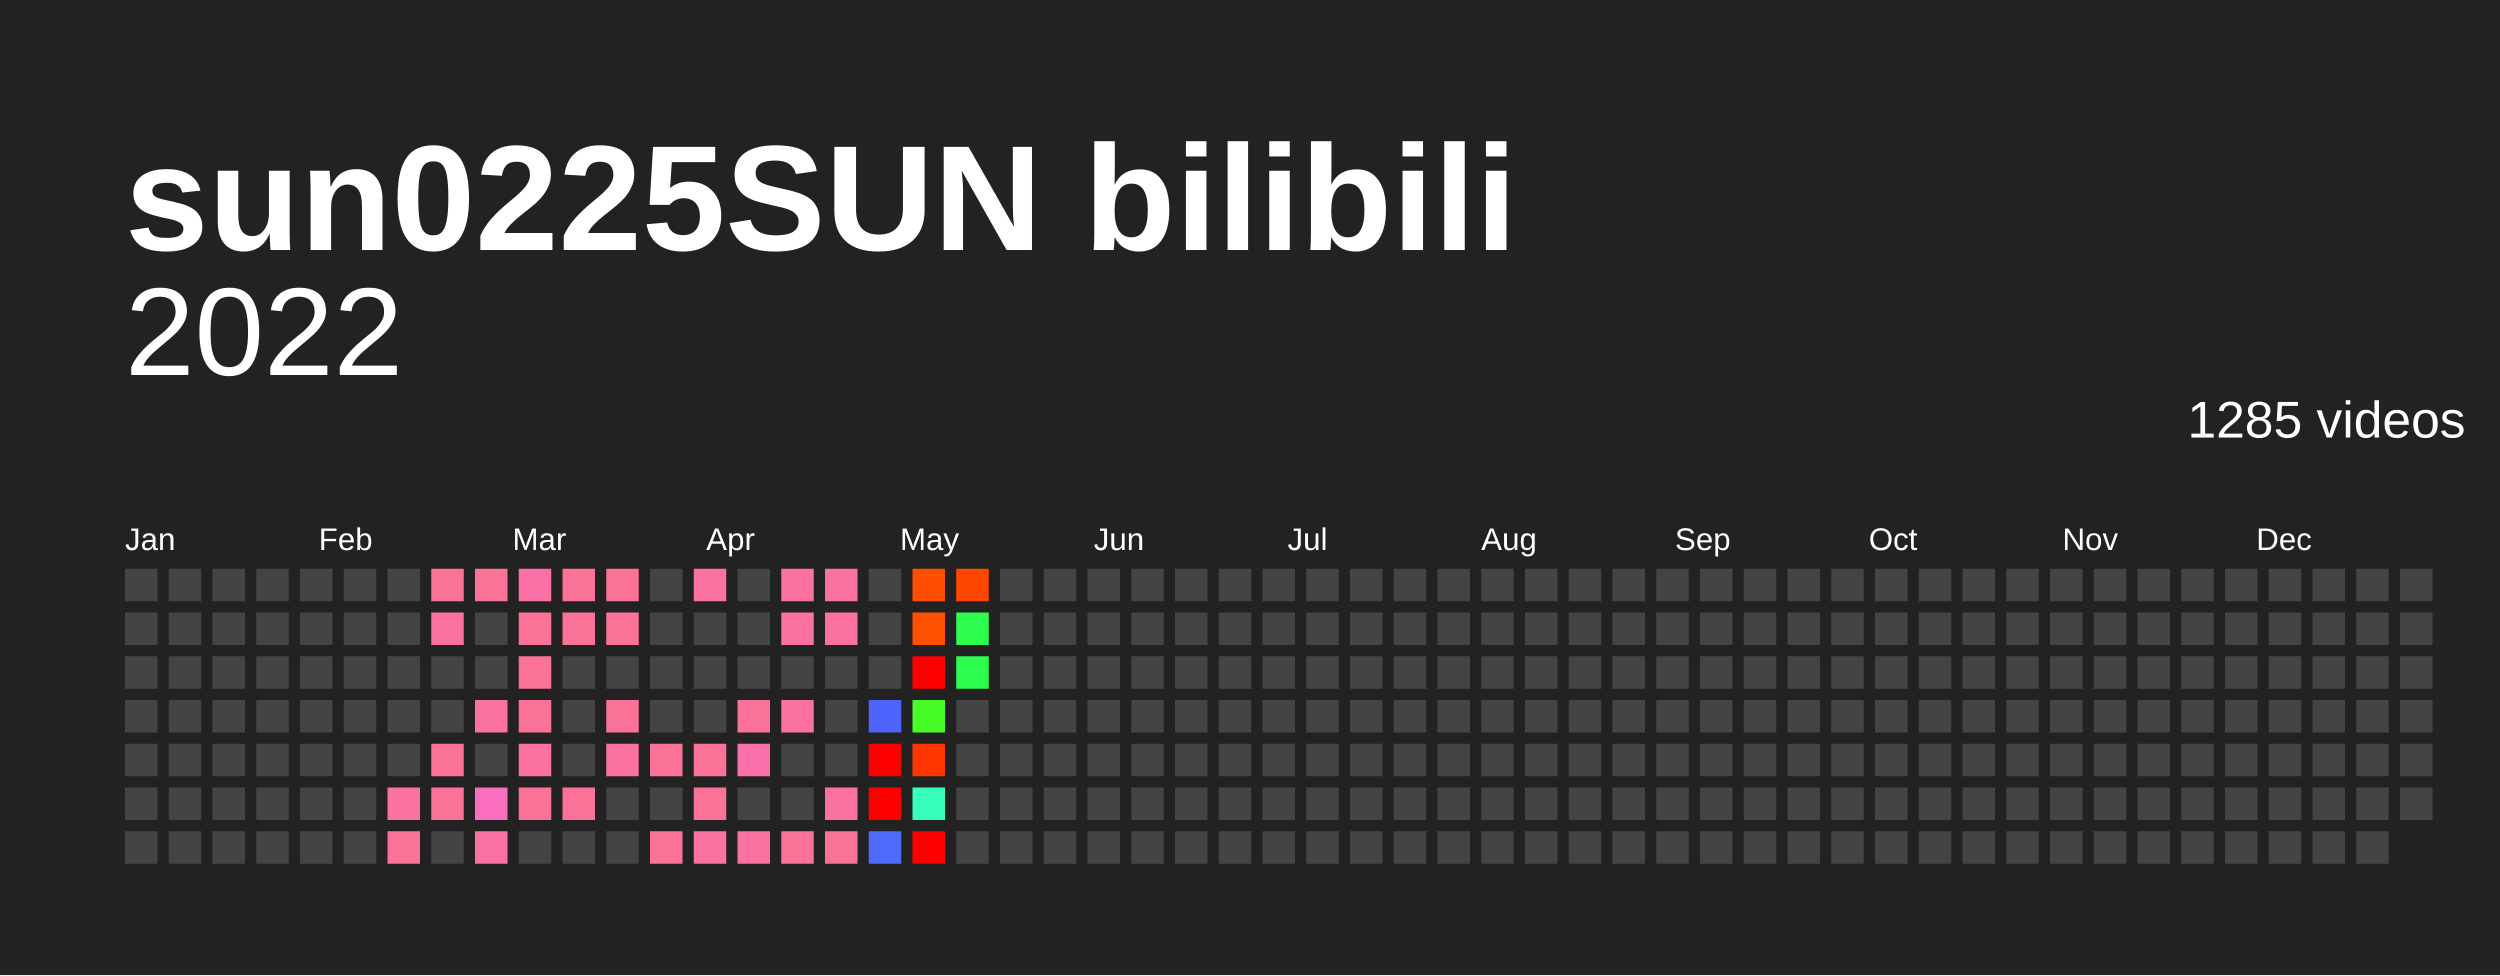
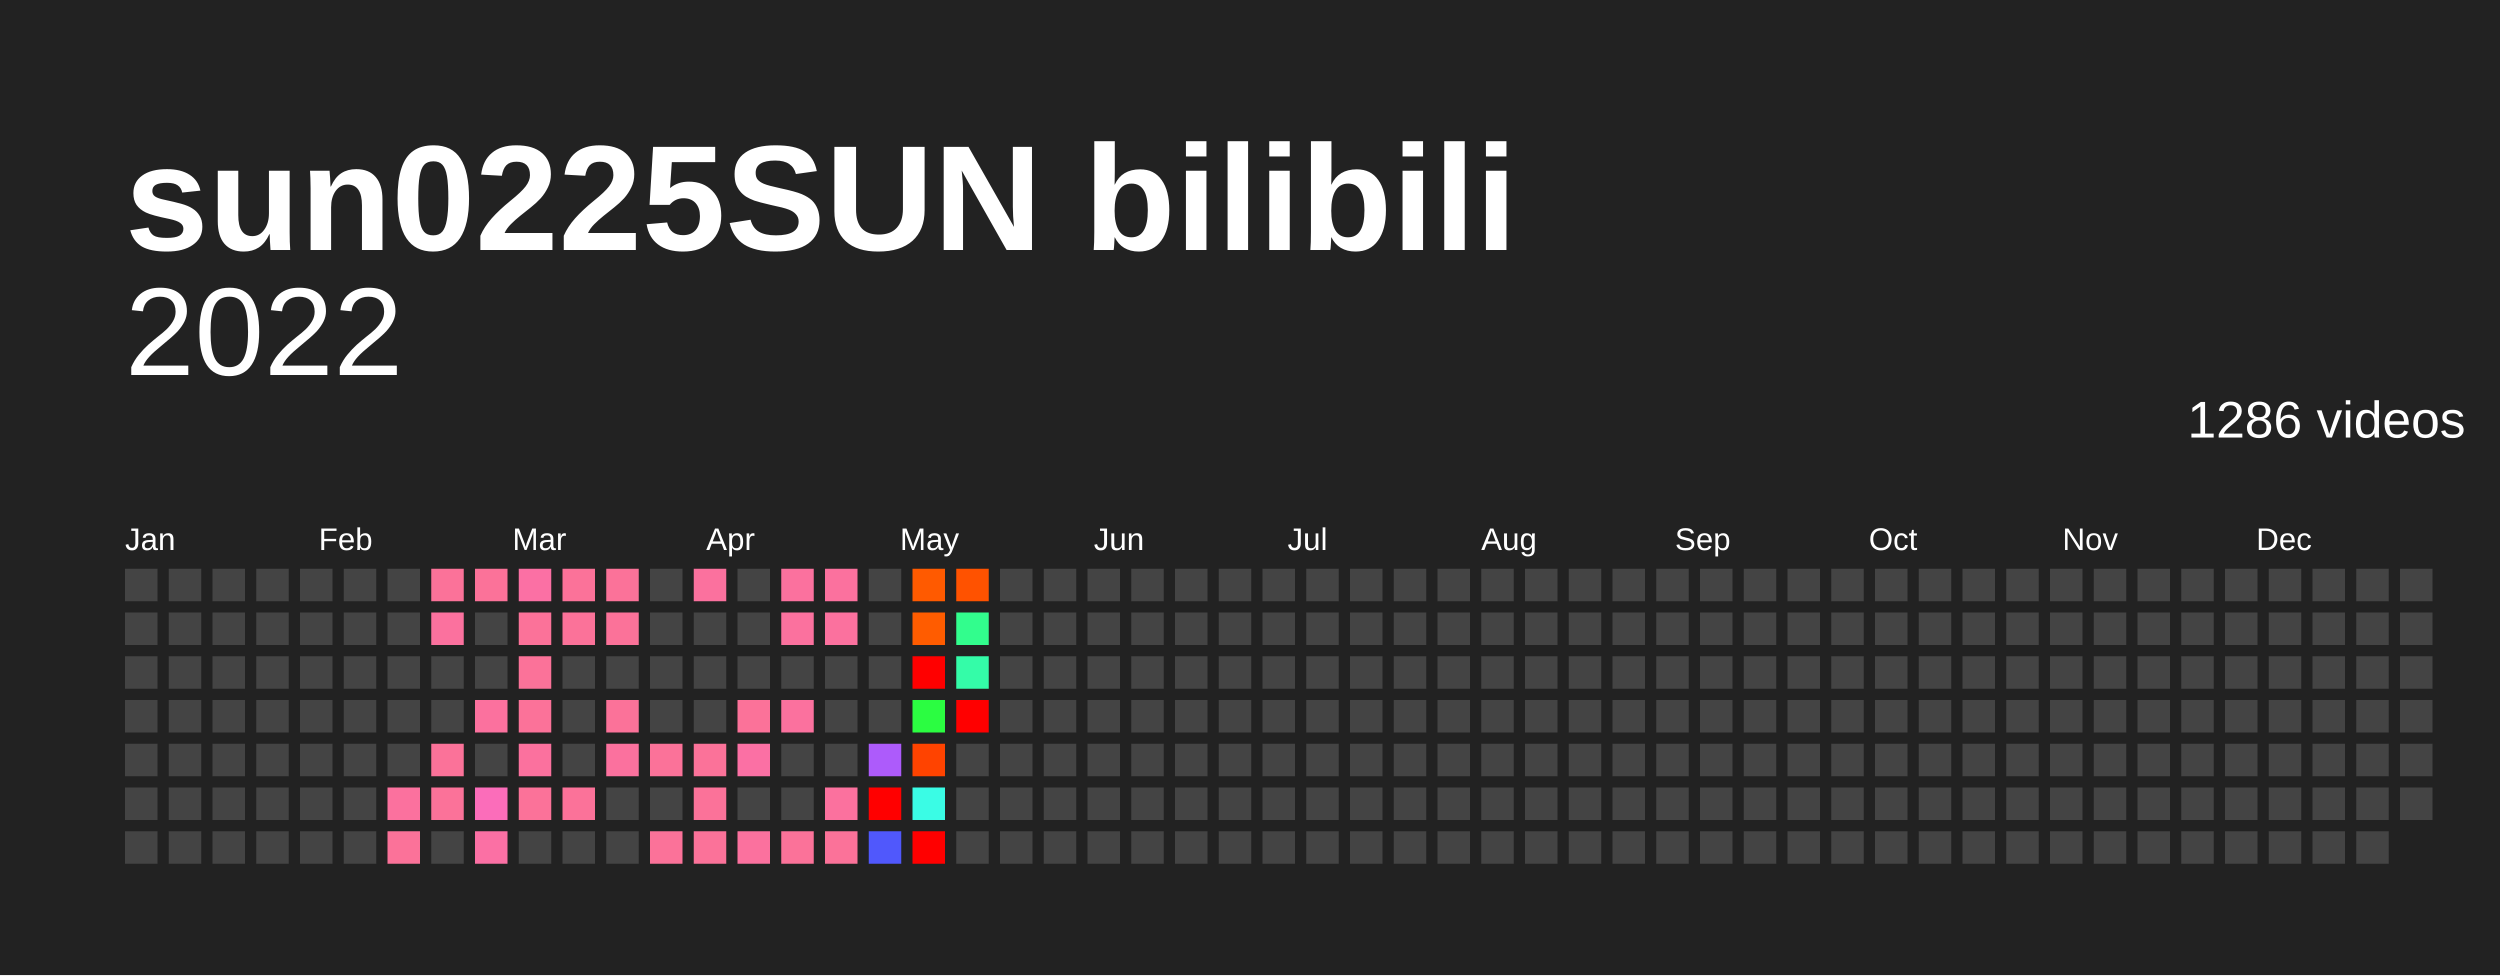
<svg xmlns="http://www.w3.org/2000/svg" baseProfile="full" height="78mm" version="1.1" viewBox="0,0,200,78" width="200mm">
  <defs />
  <rect fill="#222222" height="78" width="200" x="0" y="0" />
  <text fill="#FFFFFF" style="font-size:12px; font-family:Arial; font-weight:bold;" x="10" y="20">sun0225SUN bilibili</text>
  <text alignment-baseline="hanging" fill="#FFFFFF" style="font-size:10.0px; font-family:Arial;" x="10" y="30">2022</text>
-   <text alignment-baseline="hanging" fill="#FFFFFF" style="font-size:4.125px; font-family:Arial;" x="175" y="35">1285 videos</text>
+   <text alignment-baseline="hanging" fill="#FFFFFF" style="font-size:4.125px; font-family:Arial;" x="175" y="35">1286 videos</text>
  <text fill="#FFFFFF" style="font-size:2.5px; font-family:Arial" x="10.0" y="44">Jan</text>
  <text fill="#FFFFFF" style="font-size:2.5px; font-family:Arial" x="25.5" y="44">Feb</text>
  <text fill="#FFFFFF" style="font-size:2.5px; font-family:Arial" x="41.0" y="44">Mar</text>
  <text fill="#FFFFFF" style="font-size:2.5px; font-family:Arial" x="56.5" y="44">Apr</text>
  <text fill="#FFFFFF" style="font-size:2.5px; font-family:Arial" x="72.0" y="44">May</text>
  <text fill="#FFFFFF" style="font-size:2.5px; font-family:Arial" x="87.5" y="44">Jun</text>
  <text fill="#FFFFFF" style="font-size:2.5px; font-family:Arial" x="103.0" y="44">Jul</text>
  <text fill="#FFFFFF" style="font-size:2.5px; font-family:Arial" x="118.5" y="44">Aug</text>
  <text fill="#FFFFFF" style="font-size:2.5px; font-family:Arial" x="134.0" y="44">Sep</text>
  <text fill="#FFFFFF" style="font-size:2.5px; font-family:Arial" x="149.5" y="44">Oct</text>
  <text fill="#FFFFFF" style="font-size:2.5px; font-family:Arial" x="165.0" y="44">Nov</text>
  <text fill="#FFFFFF" style="font-size:2.5px; font-family:Arial" x="180.5" y="44">Dec</text>
  <rect fill="#444444" height="2.6" width="2.6" x="10.0" y="45.5" />
  <rect fill="#444444" height="2.6" width="2.6" x="10.0" y="49.0" />
  <rect fill="#444444" height="2.6" width="2.6" x="10.0" y="52.5" />
  <rect fill="#444444" height="2.6" width="2.6" x="10.0" y="56.0" />
  <rect fill="#444444" height="2.6" width="2.6" x="10.0" y="59.5" />
  <rect fill="#444444" height="2.6" width="2.6" x="10.0" y="63.0" />
  <rect fill="#444444" height="2.6" width="2.6" x="10.0" y="66.5" />
  <rect fill="#444444" height="2.6" width="2.6" x="13.5" y="45.5" />
  <rect fill="#444444" height="2.6" width="2.6" x="13.5" y="49.0" />
  <rect fill="#444444" height="2.6" width="2.6" x="13.5" y="52.5" />
  <rect fill="#444444" height="2.6" width="2.6" x="13.5" y="56.0" />
  <rect fill="#444444" height="2.6" width="2.6" x="13.5" y="59.5" />
  <rect fill="#444444" height="2.6" width="2.6" x="13.5" y="63.0" />
  <rect fill="#444444" height="2.6" width="2.6" x="13.5" y="66.5" />
  <rect fill="#444444" height="2.6" width="2.6" x="17.0" y="45.5" />
  <rect fill="#444444" height="2.6" width="2.6" x="17.0" y="49.0" />
  <rect fill="#444444" height="2.6" width="2.6" x="17.0" y="52.5" />
  <rect fill="#444444" height="2.6" width="2.6" x="17.0" y="56.0" />
  <rect fill="#444444" height="2.6" width="2.6" x="17.0" y="59.5" />
  <rect fill="#444444" height="2.6" width="2.6" x="17.0" y="63.0" />
  <rect fill="#444444" height="2.6" width="2.6" x="17.0" y="66.5" />
  <rect fill="#444444" height="2.6" width="2.6" x="20.5" y="45.5" />
  <rect fill="#444444" height="2.6" width="2.6" x="20.5" y="49.0" />
  <rect fill="#444444" height="2.6" width="2.6" x="20.5" y="52.5" />
  <rect fill="#444444" height="2.6" width="2.6" x="20.5" y="56.0" />
  <rect fill="#444444" height="2.6" width="2.6" x="20.5" y="59.5" />
  <rect fill="#444444" height="2.6" width="2.6" x="20.5" y="63.0" />
  <rect fill="#444444" height="2.6" width="2.6" x="20.5" y="66.5" />
  <rect fill="#444444" height="2.6" width="2.6" x="24.0" y="45.5" />
  <rect fill="#444444" height="2.6" width="2.6" x="24.0" y="49.0" />
  <rect fill="#444444" height="2.6" width="2.6" x="24.0" y="52.5" />
  <rect fill="#444444" height="2.6" width="2.6" x="24.0" y="56.0" />
  <rect fill="#444444" height="2.6" width="2.6" x="24.0" y="59.5" />
  <rect fill="#444444" height="2.6" width="2.6" x="24.0" y="63.0" />
  <rect fill="#444444" height="2.6" width="2.6" x="24.0" y="66.5" />
  <rect fill="#444444" height="2.6" width="2.6" x="27.5" y="45.5" />
  <rect fill="#444444" height="2.6" width="2.6" x="27.5" y="49.0" />
  <rect fill="#444444" height="2.6" width="2.6" x="27.5" y="52.5" />
  <rect fill="#444444" height="2.6" width="2.6" x="27.5" y="56.0" />
  <rect fill="#444444" height="2.6" width="2.6" x="27.5" y="59.5" />
  <rect fill="#444444" height="2.6" width="2.6" x="27.5" y="63.0" />
  <rect fill="#444444" height="2.6" width="2.6" x="27.5" y="66.5" />
  <rect fill="#444444" height="2.6" width="2.6" x="31.0" y="45.5" />
  <rect fill="#444444" height="2.6" width="2.6" x="31.0" y="49.0" />
  <rect fill="#444444" height="2.6" width="2.6" x="31.0" y="52.5" />
  <rect fill="#444444" height="2.6" width="2.6" x="31.0" y="56.0" />
  <rect fill="#444444" height="2.6" width="2.6" x="31.0" y="59.5" />
-   <rect fill="#fb719f" height="2.6" width="2.6" x="31.0" y="63.0" />
+   <rect fill="#fb719e" height="2.6" width="2.6" x="31.0" y="63.0" />
  <rect fill="#fb7299" height="2.6" width="2.6" x="31.0" y="66.5" />
  <rect fill="#fb7299" height="2.6" width="2.6" x="34.5" y="45.5" />
-   <rect fill="#fb719f" height="2.6" width="2.6" x="34.5" y="49.0" />
+   <rect fill="#fb719e" height="2.6" width="2.6" x="34.5" y="49.0" />
  <rect fill="#444444" height="2.6" width="2.6" x="34.5" y="52.5" />
  <rect fill="#444444" height="2.6" width="2.6" x="34.5" y="56.0" />
  <rect fill="#fb7299" height="2.6" width="2.6" x="34.5" y="59.5" />
  <rect fill="#fb7299" height="2.6" width="2.6" x="34.5" y="63.0" />
  <rect fill="#444444" height="2.6" width="2.6" x="34.5" y="66.5" />
  <rect fill="#fb7299" height="2.6" width="2.6" x="38.0" y="45.5" />
  <rect fill="#444444" height="2.6" width="2.6" x="38.0" y="49.0" />
  <rect fill="#444444" height="2.6" width="2.6" x="38.0" y="52.5" />
-   <rect fill="#fb719f" height="2.6" width="2.6" x="38.0" y="56.0" />
+   <rect fill="#fb719e" height="2.6" width="2.6" x="38.0" y="56.0" />
  <rect fill="#444444" height="2.6" width="2.6" x="38.0" y="59.5" />
-   <rect fill="#fb6dbd" height="2.6" width="2.6" x="38.0" y="63.0" />
-   <rect fill="#fb70a5" height="2.6" width="2.6" x="38.0" y="66.5" />
-   <rect fill="#fb70a5" height="2.6" width="2.6" x="41.5" y="45.5" />
+   <rect fill="#fb6dba" height="2.6" width="2.6" x="38.0" y="63.0" />
+   <rect fill="#fb70a4" height="2.6" width="2.6" x="38.0" y="66.5" />
+   <rect fill="#fb70a4" height="2.6" width="2.6" x="41.5" y="45.5" />
  <rect fill="#fb7299" height="2.6" width="2.6" x="41.5" y="49.0" />
  <rect fill="#fb7299" height="2.6" width="2.6" x="41.5" y="52.5" />
  <rect fill="#fb7299" height="2.6" width="2.6" x="41.5" y="56.0" />
-   <rect fill="#fb719f" height="2.6" width="2.6" x="41.5" y="59.5" />
+   <rect fill="#fb719e" height="2.6" width="2.6" x="41.5" y="59.5" />
  <rect fill="#fb7299" height="2.6" width="2.6" x="41.5" y="63.0" />
  <rect fill="#444444" height="2.6" width="2.6" x="41.5" y="66.5" />
  <rect fill="#fb7299" height="2.6" width="2.6" x="45.0" y="45.5" />
  <rect fill="#fb7299" height="2.6" width="2.6" x="45.0" y="49.0" />
  <rect fill="#444444" height="2.6" width="2.6" x="45.0" y="52.5" />
  <rect fill="#444444" height="2.6" width="2.6" x="45.0" y="56.0" />
  <rect fill="#444444" height="2.6" width="2.6" x="45.0" y="59.5" />
  <rect fill="#fb7299" height="2.6" width="2.6" x="45.0" y="63.0" />
  <rect fill="#444444" height="2.6" width="2.6" x="45.0" y="66.5" />
  <rect fill="#fb7299" height="2.6" width="2.6" x="48.5" y="45.5" />
  <rect fill="#fb7299" height="2.6" width="2.6" x="48.5" y="49.0" />
  <rect fill="#444444" height="2.6" width="2.6" x="48.5" y="52.5" />
  <rect fill="#fb7299" height="2.6" width="2.6" x="48.5" y="56.0" />
-   <rect fill="#fb719f" height="2.6" width="2.6" x="48.5" y="59.5" />
+   <rect fill="#fb719e" height="2.6" width="2.6" x="48.5" y="59.5" />
  <rect fill="#444444" height="2.6" width="2.6" x="48.5" y="63.0" />
  <rect fill="#444444" height="2.6" width="2.6" x="48.5" y="66.5" />
  <rect fill="#444444" height="2.6" width="2.6" x="52.0" y="45.5" />
  <rect fill="#444444" height="2.6" width="2.6" x="52.0" y="49.0" />
  <rect fill="#444444" height="2.6" width="2.6" x="52.0" y="52.5" />
  <rect fill="#444444" height="2.6" width="2.6" x="52.0" y="56.0" />
  <rect fill="#fb7299" height="2.6" width="2.6" x="52.0" y="59.5" />
  <rect fill="#444444" height="2.6" width="2.6" x="52.0" y="63.0" />
  <rect fill="#fb7299" height="2.6" width="2.6" x="52.0" y="66.5" />
-   <rect fill="#fb719f" height="2.6" width="2.6" x="55.5" y="45.5" />
+   <rect fill="#fb719e" height="2.6" width="2.6" x="55.5" y="45.5" />
  <rect fill="#444444" height="2.6" width="2.6" x="55.5" y="49.0" />
  <rect fill="#444444" height="2.6" width="2.6" x="55.5" y="52.5" />
  <rect fill="#444444" height="2.6" width="2.6" x="55.5" y="56.0" />
  <rect fill="#fb7299" height="2.6" width="2.6" x="55.5" y="59.5" />
  <rect fill="#fb7299" height="2.6" width="2.6" x="55.5" y="63.0" />
-   <rect fill="#fb719f" height="2.6" width="2.6" x="55.5" y="66.5" />
+   <rect fill="#fb7299" height="2.6" width="2.6" x="55.5" y="66.5" />
  <rect fill="#444444" height="2.6" width="2.6" x="59.0" y="45.5" />
  <rect fill="#444444" height="2.6" width="2.6" x="59.0" y="49.0" />
  <rect fill="#444444" height="2.6" width="2.6" x="59.0" y="52.5" />
  <rect fill="#fb7299" height="2.6" width="2.6" x="59.0" y="56.0" />
-   <rect fill="#fb6faa" height="2.6" width="2.6" x="59.0" y="59.5" />
+   <rect fill="#fb70a4" height="2.6" width="2.6" x="59.0" y="59.5" />
  <rect fill="#444444" height="2.6" width="2.6" x="59.0" y="63.0" />
-   <rect fill="#fb719f" height="2.6" width="2.6" x="59.0" y="66.5" />
-   <rect fill="#fb719f" height="2.6" width="2.6" x="62.5" y="45.5" />
-   <rect fill="#fb719f" height="2.6" width="2.6" x="62.5" y="49.0" />
+   <rect fill="#fb719e" height="2.6" width="2.6" x="59.0" y="66.5" />
+   <rect fill="#fb719e" height="2.6" width="2.6" x="62.5" y="45.5" />
+   <rect fill="#fb719e" height="2.6" width="2.6" x="62.5" y="49.0" />
  <rect fill="#444444" height="2.6" width="2.6" x="62.5" y="52.5" />
-   <rect fill="#fb719f" height="2.6" width="2.6" x="62.5" y="56.0" />
+   <rect fill="#fb719e" height="2.6" width="2.6" x="62.5" y="56.0" />
  <rect fill="#444444" height="2.6" width="2.6" x="62.5" y="59.5" />
  <rect fill="#444444" height="2.6" width="2.6" x="62.5" y="63.0" />
  <rect fill="#fb7299" height="2.6" width="2.6" x="62.5" y="66.5" />
-   <rect fill="#fb719f" height="2.6" width="2.6" x="66.0" y="45.5" />
-   <rect fill="#fb719f" height="2.6" width="2.6" x="66.0" y="49.0" />
+   <rect fill="#fb719e" height="2.6" width="2.6" x="66.0" y="45.5" />
+   <rect fill="#fb719e" height="2.6" width="2.6" x="66.0" y="49.0" />
  <rect fill="#444444" height="2.6" width="2.6" x="66.0" y="52.5" />
  <rect fill="#444444" height="2.6" width="2.6" x="66.0" y="56.0" />
  <rect fill="#444444" height="2.6" width="2.6" x="66.0" y="59.5" />
-   <rect fill="#fb719f" height="2.6" width="2.6" x="66.0" y="63.0" />
+   <rect fill="#fb719e" height="2.6" width="2.6" x="66.0" y="63.0" />
  <rect fill="#fb7299" height="2.6" width="2.6" x="66.0" y="66.5" />
  <rect fill="#444444" height="2.6" width="2.6" x="69.5" y="45.5" />
  <rect fill="#444444" height="2.6" width="2.6" x="69.5" y="49.0" />
  <rect fill="#444444" height="2.6" width="2.6" x="69.5" y="52.5" />
-   <rect fill="#4e64fc" height="2.6" width="2.6" x="69.5" y="56.0" />
-   <rect fill="red" height="2.6" width="2.6" x="69.5" y="59.5" />
+   <rect fill="#444444" height="2.6" width="2.6" x="69.5" y="56.0" />
+   <rect fill="#ad5bfb" height="2.6" width="2.6" x="69.5" y="59.5" />
  <rect fill="red" height="2.6" width="2.6" x="69.5" y="63.0" />
-   <rect fill="#4d6bfc" height="2.6" width="2.6" x="69.5" y="66.5" />
-   <rect fill="#ff4e00" height="2.6" width="2.6" x="73.0" y="45.5" />
-   <rect fill="#ff5000" height="2.6" width="2.6" x="73.0" y="49.0" />
+   <rect fill="#5058fc" height="2.6" width="2.6" x="69.5" y="66.5" />
+   <rect fill="#ff5a00" height="2.6" width="2.6" x="73.0" y="45.5" />
+   <rect fill="#ff5c00" height="2.6" width="2.6" x="73.0" y="49.0" />
  <rect fill="red" height="2.6" width="2.6" x="73.0" y="52.5" />
-   <rect fill="#47fd25" height="2.6" width="2.6" x="73.0" y="56.0" />
-   <rect fill="#ff3500" height="2.6" width="2.6" x="73.0" y="59.5" />
-   <rect fill="#36fcbc" height="2.6" width="2.6" x="73.0" y="63.0" />
+   <rect fill="#2bfd41" height="2.6" width="2.6" x="73.0" y="56.0" />
+   <rect fill="#ff4300" height="2.6" width="2.6" x="73.0" y="59.5" />
+   <rect fill="#3afce5" height="2.6" width="2.6" x="73.0" y="63.0" />
  <rect fill="red" height="2.6" width="2.6" x="73.0" y="66.5" />
-   <rect fill="#ff4600" height="2.6" width="2.6" x="76.5" y="45.5" />
-   <rect fill="#2cfd4f" height="2.6" width="2.6" x="76.5" y="49.0" />
-   <rect fill="#2cfd4f" height="2.6" width="2.6" x="76.5" y="52.5" />
-   <rect fill="#444444" height="2.6" width="2.6" x="76.5" y="56.0" />
+   <rect fill="#ff5200" height="2.6" width="2.6" x="76.5" y="45.5" />
+   <rect fill="#32fd8d" height="2.6" width="2.6" x="76.5" y="49.0" />
+   <rect fill="#34fca8" height="2.6" width="2.6" x="76.5" y="52.5" />
+   <rect fill="red" height="2.6" width="2.6" x="76.5" y="56.0" />
  <rect fill="#444444" height="2.6" width="2.6" x="76.5" y="59.5" />
  <rect fill="#444444" height="2.6" width="2.6" x="76.5" y="63.0" />
  <rect fill="#444444" height="2.6" width="2.6" x="76.5" y="66.5" />
  <rect fill="#444444" height="2.6" width="2.6" x="80.0" y="45.5" />
  <rect fill="#444444" height="2.6" width="2.6" x="80.0" y="49.0" />
  <rect fill="#444444" height="2.6" width="2.6" x="80.0" y="52.5" />
  <rect fill="#444444" height="2.6" width="2.6" x="80.0" y="56.0" />
  <rect fill="#444444" height="2.6" width="2.6" x="80.0" y="59.5" />
  <rect fill="#444444" height="2.6" width="2.6" x="80.0" y="63.0" />
  <rect fill="#444444" height="2.6" width="2.6" x="80.0" y="66.5" />
  <rect fill="#444444" height="2.6" width="2.6" x="83.5" y="45.5" />
  <rect fill="#444444" height="2.6" width="2.6" x="83.5" y="49.0" />
  <rect fill="#444444" height="2.6" width="2.6" x="83.5" y="52.5" />
  <rect fill="#444444" height="2.6" width="2.6" x="83.5" y="56.0" />
  <rect fill="#444444" height="2.6" width="2.6" x="83.5" y="59.5" />
  <rect fill="#444444" height="2.6" width="2.6" x="83.5" y="63.0" />
  <rect fill="#444444" height="2.6" width="2.6" x="83.5" y="66.5" />
  <rect fill="#444444" height="2.6" width="2.6" x="87.0" y="45.5" />
  <rect fill="#444444" height="2.6" width="2.6" x="87.0" y="49.0" />
  <rect fill="#444444" height="2.6" width="2.6" x="87.0" y="52.5" />
  <rect fill="#444444" height="2.6" width="2.6" x="87.0" y="56.0" />
  <rect fill="#444444" height="2.6" width="2.6" x="87.0" y="59.5" />
  <rect fill="#444444" height="2.6" width="2.6" x="87.0" y="63.0" />
  <rect fill="#444444" height="2.6" width="2.6" x="87.0" y="66.5" />
  <rect fill="#444444" height="2.6" width="2.6" x="90.5" y="45.5" />
  <rect fill="#444444" height="2.6" width="2.6" x="90.5" y="49.0" />
  <rect fill="#444444" height="2.6" width="2.6" x="90.5" y="52.5" />
  <rect fill="#444444" height="2.6" width="2.6" x="90.5" y="56.0" />
  <rect fill="#444444" height="2.6" width="2.6" x="90.5" y="59.5" />
  <rect fill="#444444" height="2.6" width="2.6" x="90.5" y="63.0" />
  <rect fill="#444444" height="2.6" width="2.6" x="90.5" y="66.5" />
  <rect fill="#444444" height="2.6" width="2.6" x="94.0" y="45.5" />
  <rect fill="#444444" height="2.6" width="2.6" x="94.0" y="49.0" />
  <rect fill="#444444" height="2.6" width="2.6" x="94.0" y="52.5" />
  <rect fill="#444444" height="2.6" width="2.6" x="94.0" y="56.0" />
  <rect fill="#444444" height="2.6" width="2.6" x="94.0" y="59.5" />
  <rect fill="#444444" height="2.6" width="2.6" x="94.0" y="63.0" />
  <rect fill="#444444" height="2.6" width="2.6" x="94.0" y="66.5" />
  <rect fill="#444444" height="2.6" width="2.6" x="97.5" y="45.5" />
  <rect fill="#444444" height="2.6" width="2.6" x="97.5" y="49.0" />
  <rect fill="#444444" height="2.6" width="2.6" x="97.5" y="52.5" />
  <rect fill="#444444" height="2.6" width="2.6" x="97.5" y="56.0" />
  <rect fill="#444444" height="2.6" width="2.6" x="97.5" y="59.5" />
  <rect fill="#444444" height="2.6" width="2.6" x="97.5" y="63.0" />
  <rect fill="#444444" height="2.6" width="2.6" x="97.5" y="66.5" />
  <rect fill="#444444" height="2.6" width="2.6" x="101.0" y="45.5" />
  <rect fill="#444444" height="2.6" width="2.6" x="101.0" y="49.0" />
  <rect fill="#444444" height="2.6" width="2.6" x="101.0" y="52.5" />
  <rect fill="#444444" height="2.6" width="2.6" x="101.0" y="56.0" />
  <rect fill="#444444" height="2.6" width="2.6" x="101.0" y="59.5" />
  <rect fill="#444444" height="2.6" width="2.6" x="101.0" y="63.0" />
  <rect fill="#444444" height="2.6" width="2.6" x="101.0" y="66.5" />
  <rect fill="#444444" height="2.6" width="2.6" x="104.5" y="45.5" />
  <rect fill="#444444" height="2.6" width="2.6" x="104.5" y="49.0" />
  <rect fill="#444444" height="2.6" width="2.6" x="104.5" y="52.5" />
  <rect fill="#444444" height="2.6" width="2.6" x="104.5" y="56.0" />
  <rect fill="#444444" height="2.6" width="2.6" x="104.5" y="59.5" />
  <rect fill="#444444" height="2.6" width="2.6" x="104.5" y="63.0" />
  <rect fill="#444444" height="2.6" width="2.6" x="104.5" y="66.5" />
  <rect fill="#444444" height="2.6" width="2.6" x="108.0" y="45.5" />
  <rect fill="#444444" height="2.6" width="2.6" x="108.0" y="49.0" />
  <rect fill="#444444" height="2.6" width="2.6" x="108.0" y="52.5" />
  <rect fill="#444444" height="2.6" width="2.6" x="108.0" y="56.0" />
  <rect fill="#444444" height="2.6" width="2.6" x="108.0" y="59.5" />
  <rect fill="#444444" height="2.6" width="2.6" x="108.0" y="63.0" />
  <rect fill="#444444" height="2.6" width="2.6" x="108.0" y="66.5" />
  <rect fill="#444444" height="2.6" width="2.6" x="111.5" y="45.5" />
  <rect fill="#444444" height="2.6" width="2.6" x="111.5" y="49.0" />
  <rect fill="#444444" height="2.6" width="2.6" x="111.5" y="52.5" />
  <rect fill="#444444" height="2.6" width="2.6" x="111.5" y="56.0" />
  <rect fill="#444444" height="2.6" width="2.6" x="111.5" y="59.5" />
  <rect fill="#444444" height="2.6" width="2.6" x="111.5" y="63.0" />
  <rect fill="#444444" height="2.6" width="2.6" x="111.5" y="66.5" />
  <rect fill="#444444" height="2.6" width="2.6" x="115.0" y="45.5" />
  <rect fill="#444444" height="2.6" width="2.6" x="115.0" y="49.0" />
  <rect fill="#444444" height="2.6" width="2.6" x="115.0" y="52.5" />
  <rect fill="#444444" height="2.6" width="2.6" x="115.0" y="56.0" />
  <rect fill="#444444" height="2.6" width="2.6" x="115.0" y="59.5" />
  <rect fill="#444444" height="2.6" width="2.6" x="115.0" y="63.0" />
  <rect fill="#444444" height="2.6" width="2.6" x="115.0" y="66.5" />
  <rect fill="#444444" height="2.6" width="2.6" x="118.5" y="45.5" />
  <rect fill="#444444" height="2.6" width="2.6" x="118.5" y="49.0" />
  <rect fill="#444444" height="2.6" width="2.6" x="118.5" y="52.5" />
  <rect fill="#444444" height="2.6" width="2.6" x="118.5" y="56.0" />
  <rect fill="#444444" height="2.6" width="2.6" x="118.5" y="59.5" />
  <rect fill="#444444" height="2.6" width="2.6" x="118.5" y="63.0" />
  <rect fill="#444444" height="2.6" width="2.6" x="118.5" y="66.5" />
  <rect fill="#444444" height="2.6" width="2.6" x="122.0" y="45.5" />
  <rect fill="#444444" height="2.6" width="2.6" x="122.0" y="49.0" />
  <rect fill="#444444" height="2.6" width="2.6" x="122.0" y="52.5" />
  <rect fill="#444444" height="2.6" width="2.6" x="122.0" y="56.0" />
  <rect fill="#444444" height="2.6" width="2.6" x="122.0" y="59.5" />
  <rect fill="#444444" height="2.6" width="2.6" x="122.0" y="63.0" />
  <rect fill="#444444" height="2.6" width="2.6" x="122.0" y="66.5" />
  <rect fill="#444444" height="2.6" width="2.6" x="125.5" y="45.5" />
  <rect fill="#444444" height="2.6" width="2.6" x="125.5" y="49.0" />
  <rect fill="#444444" height="2.6" width="2.6" x="125.5" y="52.5" />
  <rect fill="#444444" height="2.6" width="2.6" x="125.5" y="56.0" />
  <rect fill="#444444" height="2.6" width="2.6" x="125.5" y="59.5" />
  <rect fill="#444444" height="2.6" width="2.6" x="125.5" y="63.0" />
  <rect fill="#444444" height="2.6" width="2.6" x="125.5" y="66.5" />
  <rect fill="#444444" height="2.6" width="2.6" x="129.0" y="45.5" />
  <rect fill="#444444" height="2.6" width="2.6" x="129.0" y="49.0" />
  <rect fill="#444444" height="2.6" width="2.6" x="129.0" y="52.5" />
  <rect fill="#444444" height="2.6" width="2.6" x="129.0" y="56.0" />
  <rect fill="#444444" height="2.6" width="2.6" x="129.0" y="59.5" />
  <rect fill="#444444" height="2.6" width="2.6" x="129.0" y="63.0" />
  <rect fill="#444444" height="2.6" width="2.6" x="129.0" y="66.5" />
  <rect fill="#444444" height="2.6" width="2.6" x="132.5" y="45.5" />
  <rect fill="#444444" height="2.6" width="2.6" x="132.5" y="49.0" />
  <rect fill="#444444" height="2.6" width="2.6" x="132.5" y="52.5" />
  <rect fill="#444444" height="2.6" width="2.6" x="132.5" y="56.0" />
  <rect fill="#444444" height="2.6" width="2.6" x="132.5" y="59.5" />
  <rect fill="#444444" height="2.6" width="2.6" x="132.5" y="63.0" />
  <rect fill="#444444" height="2.6" width="2.6" x="132.5" y="66.5" />
  <rect fill="#444444" height="2.6" width="2.6" x="136.0" y="45.5" />
  <rect fill="#444444" height="2.6" width="2.6" x="136.0" y="49.0" />
  <rect fill="#444444" height="2.6" width="2.6" x="136.0" y="52.5" />
  <rect fill="#444444" height="2.6" width="2.6" x="136.0" y="56.0" />
  <rect fill="#444444" height="2.6" width="2.6" x="136.0" y="59.5" />
  <rect fill="#444444" height="2.6" width="2.6" x="136.0" y="63.0" />
  <rect fill="#444444" height="2.6" width="2.6" x="136.0" y="66.5" />
  <rect fill="#444444" height="2.6" width="2.6" x="139.5" y="45.5" />
  <rect fill="#444444" height="2.6" width="2.6" x="139.5" y="49.0" />
  <rect fill="#444444" height="2.6" width="2.6" x="139.5" y="52.5" />
  <rect fill="#444444" height="2.6" width="2.6" x="139.5" y="56.0" />
  <rect fill="#444444" height="2.6" width="2.6" x="139.5" y="59.5" />
  <rect fill="#444444" height="2.6" width="2.6" x="139.5" y="63.0" />
  <rect fill="#444444" height="2.6" width="2.6" x="139.5" y="66.5" />
  <rect fill="#444444" height="2.6" width="2.6" x="143.0" y="45.5" />
  <rect fill="#444444" height="2.6" width="2.6" x="143.0" y="49.0" />
  <rect fill="#444444" height="2.6" width="2.6" x="143.0" y="52.5" />
  <rect fill="#444444" height="2.6" width="2.6" x="143.0" y="56.0" />
  <rect fill="#444444" height="2.6" width="2.6" x="143.0" y="59.5" />
  <rect fill="#444444" height="2.6" width="2.6" x="143.0" y="63.0" />
  <rect fill="#444444" height="2.6" width="2.6" x="143.0" y="66.5" />
  <rect fill="#444444" height="2.6" width="2.6" x="146.5" y="45.5" />
  <rect fill="#444444" height="2.6" width="2.6" x="146.5" y="49.0" />
  <rect fill="#444444" height="2.6" width="2.6" x="146.5" y="52.5" />
  <rect fill="#444444" height="2.6" width="2.6" x="146.5" y="56.0" />
  <rect fill="#444444" height="2.6" width="2.6" x="146.5" y="59.5" />
  <rect fill="#444444" height="2.6" width="2.6" x="146.5" y="63.0" />
  <rect fill="#444444" height="2.6" width="2.6" x="146.5" y="66.5" />
  <rect fill="#444444" height="2.6" width="2.6" x="150.0" y="45.5" />
  <rect fill="#444444" height="2.6" width="2.6" x="150.0" y="49.0" />
  <rect fill="#444444" height="2.6" width="2.6" x="150.0" y="52.5" />
  <rect fill="#444444" height="2.6" width="2.6" x="150.0" y="56.0" />
  <rect fill="#444444" height="2.6" width="2.6" x="150.0" y="59.5" />
  <rect fill="#444444" height="2.6" width="2.6" x="150.0" y="63.0" />
  <rect fill="#444444" height="2.6" width="2.6" x="150.0" y="66.5" />
  <rect fill="#444444" height="2.6" width="2.6" x="153.5" y="45.5" />
  <rect fill="#444444" height="2.6" width="2.6" x="153.5" y="49.0" />
  <rect fill="#444444" height="2.6" width="2.6" x="153.5" y="52.5" />
  <rect fill="#444444" height="2.6" width="2.6" x="153.5" y="56.0" />
  <rect fill="#444444" height="2.6" width="2.6" x="153.5" y="59.5" />
  <rect fill="#444444" height="2.6" width="2.6" x="153.5" y="63.0" />
  <rect fill="#444444" height="2.6" width="2.6" x="153.5" y="66.5" />
  <rect fill="#444444" height="2.6" width="2.6" x="157.0" y="45.5" />
  <rect fill="#444444" height="2.6" width="2.6" x="157.0" y="49.0" />
  <rect fill="#444444" height="2.6" width="2.6" x="157.0" y="52.5" />
  <rect fill="#444444" height="2.6" width="2.6" x="157.0" y="56.0" />
  <rect fill="#444444" height="2.6" width="2.6" x="157.0" y="59.5" />
  <rect fill="#444444" height="2.6" width="2.6" x="157.0" y="63.0" />
  <rect fill="#444444" height="2.6" width="2.6" x="157.0" y="66.5" />
  <rect fill="#444444" height="2.6" width="2.6" x="160.5" y="45.5" />
  <rect fill="#444444" height="2.6" width="2.6" x="160.5" y="49.0" />
  <rect fill="#444444" height="2.6" width="2.6" x="160.5" y="52.5" />
  <rect fill="#444444" height="2.6" width="2.6" x="160.5" y="56.0" />
  <rect fill="#444444" height="2.6" width="2.6" x="160.5" y="59.5" />
  <rect fill="#444444" height="2.6" width="2.6" x="160.5" y="63.0" />
  <rect fill="#444444" height="2.6" width="2.6" x="160.5" y="66.5" />
  <rect fill="#444444" height="2.6" width="2.6" x="164.0" y="45.5" />
  <rect fill="#444444" height="2.6" width="2.6" x="164.0" y="49.0" />
  <rect fill="#444444" height="2.6" width="2.6" x="164.0" y="52.5" />
  <rect fill="#444444" height="2.6" width="2.6" x="164.0" y="56.0" />
  <rect fill="#444444" height="2.6" width="2.6" x="164.0" y="59.5" />
  <rect fill="#444444" height="2.6" width="2.6" x="164.0" y="63.0" />
  <rect fill="#444444" height="2.6" width="2.6" x="164.0" y="66.5" />
  <rect fill="#444444" height="2.6" width="2.6" x="167.5" y="45.5" />
  <rect fill="#444444" height="2.6" width="2.6" x="167.5" y="49.0" />
  <rect fill="#444444" height="2.6" width="2.6" x="167.5" y="52.5" />
  <rect fill="#444444" height="2.6" width="2.6" x="167.5" y="56.0" />
  <rect fill="#444444" height="2.6" width="2.6" x="167.5" y="59.5" />
  <rect fill="#444444" height="2.6" width="2.6" x="167.5" y="63.0" />
  <rect fill="#444444" height="2.6" width="2.6" x="167.5" y="66.5" />
  <rect fill="#444444" height="2.6" width="2.6" x="171.0" y="45.5" />
  <rect fill="#444444" height="2.6" width="2.6" x="171.0" y="49.0" />
  <rect fill="#444444" height="2.6" width="2.6" x="171.0" y="52.5" />
  <rect fill="#444444" height="2.6" width="2.6" x="171.0" y="56.0" />
  <rect fill="#444444" height="2.6" width="2.6" x="171.0" y="59.5" />
  <rect fill="#444444" height="2.6" width="2.6" x="171.0" y="63.0" />
  <rect fill="#444444" height="2.6" width="2.6" x="171.0" y="66.5" />
  <rect fill="#444444" height="2.6" width="2.6" x="174.5" y="45.5" />
  <rect fill="#444444" height="2.6" width="2.6" x="174.5" y="49.0" />
  <rect fill="#444444" height="2.6" width="2.6" x="174.5" y="52.5" />
  <rect fill="#444444" height="2.6" width="2.6" x="174.5" y="56.0" />
  <rect fill="#444444" height="2.6" width="2.6" x="174.5" y="59.5" />
  <rect fill="#444444" height="2.6" width="2.6" x="174.5" y="63.0" />
  <rect fill="#444444" height="2.6" width="2.6" x="174.5" y="66.5" />
  <rect fill="#444444" height="2.6" width="2.6" x="178.0" y="45.5" />
  <rect fill="#444444" height="2.6" width="2.6" x="178.0" y="49.0" />
  <rect fill="#444444" height="2.6" width="2.6" x="178.0" y="52.5" />
  <rect fill="#444444" height="2.6" width="2.6" x="178.0" y="56.0" />
  <rect fill="#444444" height="2.6" width="2.6" x="178.0" y="59.5" />
  <rect fill="#444444" height="2.6" width="2.6" x="178.0" y="63.0" />
  <rect fill="#444444" height="2.6" width="2.6" x="178.0" y="66.5" />
  <rect fill="#444444" height="2.6" width="2.6" x="181.5" y="45.5" />
  <rect fill="#444444" height="2.6" width="2.6" x="181.5" y="49.0" />
  <rect fill="#444444" height="2.6" width="2.6" x="181.5" y="52.5" />
  <rect fill="#444444" height="2.6" width="2.6" x="181.5" y="56.0" />
  <rect fill="#444444" height="2.6" width="2.6" x="181.5" y="59.5" />
  <rect fill="#444444" height="2.6" width="2.6" x="181.5" y="63.0" />
  <rect fill="#444444" height="2.6" width="2.6" x="181.5" y="66.5" />
  <rect fill="#444444" height="2.6" width="2.6" x="185.0" y="45.5" />
  <rect fill="#444444" height="2.6" width="2.6" x="185.0" y="49.0" />
  <rect fill="#444444" height="2.6" width="2.6" x="185.0" y="52.5" />
  <rect fill="#444444" height="2.6" width="2.6" x="185.0" y="56.0" />
  <rect fill="#444444" height="2.6" width="2.6" x="185.0" y="59.5" />
  <rect fill="#444444" height="2.6" width="2.6" x="185.0" y="63.0" />
  <rect fill="#444444" height="2.6" width="2.6" x="185.0" y="66.5" />
  <rect fill="#444444" height="2.6" width="2.6" x="188.5" y="45.5" />
  <rect fill="#444444" height="2.6" width="2.6" x="188.5" y="49.0" />
  <rect fill="#444444" height="2.6" width="2.6" x="188.5" y="52.5" />
  <rect fill="#444444" height="2.6" width="2.6" x="188.5" y="56.0" />
  <rect fill="#444444" height="2.6" width="2.6" x="188.5" y="59.5" />
  <rect fill="#444444" height="2.6" width="2.6" x="188.5" y="63.0" />
  <rect fill="#444444" height="2.6" width="2.6" x="188.5" y="66.5" />
  <rect fill="#444444" height="2.6" width="2.6" x="192.0" y="45.5" />
  <rect fill="#444444" height="2.6" width="2.6" x="192.0" y="49.0" />
  <rect fill="#444444" height="2.6" width="2.6" x="192.0" y="52.5" />
  <rect fill="#444444" height="2.6" width="2.6" x="192.0" y="56.0" />
  <rect fill="#444444" height="2.6" width="2.6" x="192.0" y="59.5" />
  <rect fill="#444444" height="2.6" width="2.6" x="192.0" y="63.0" />
</svg>
